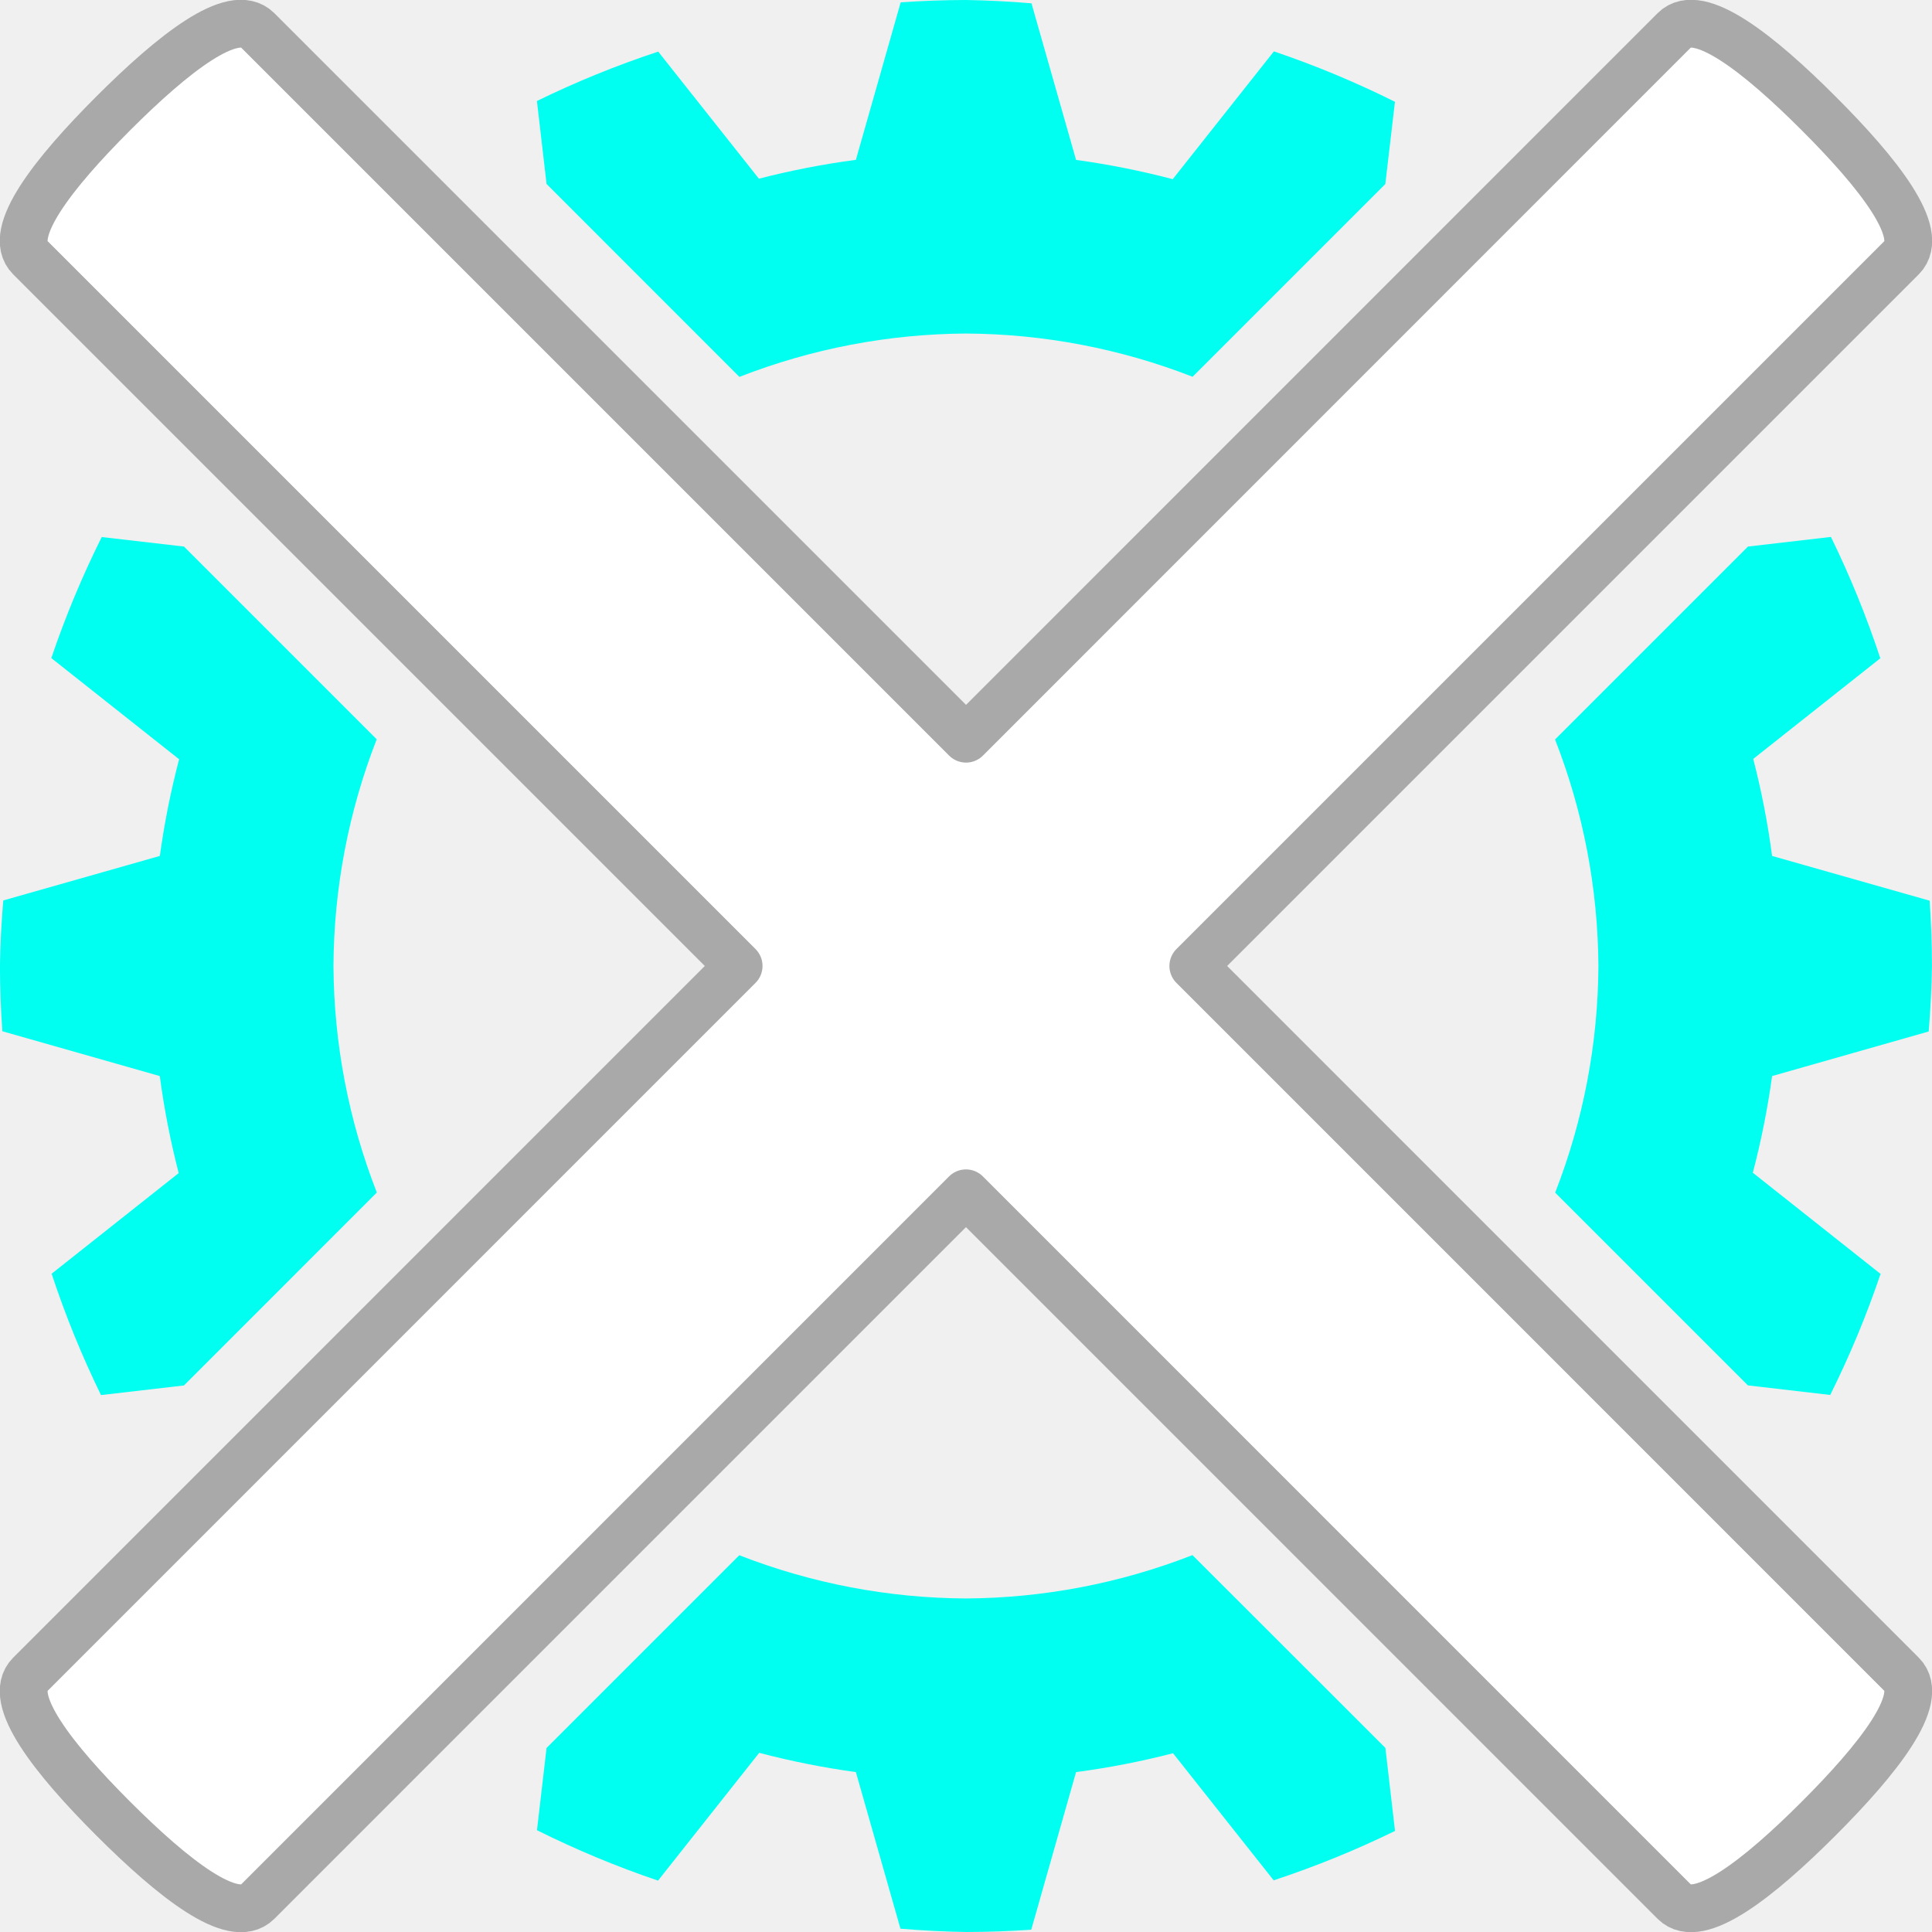
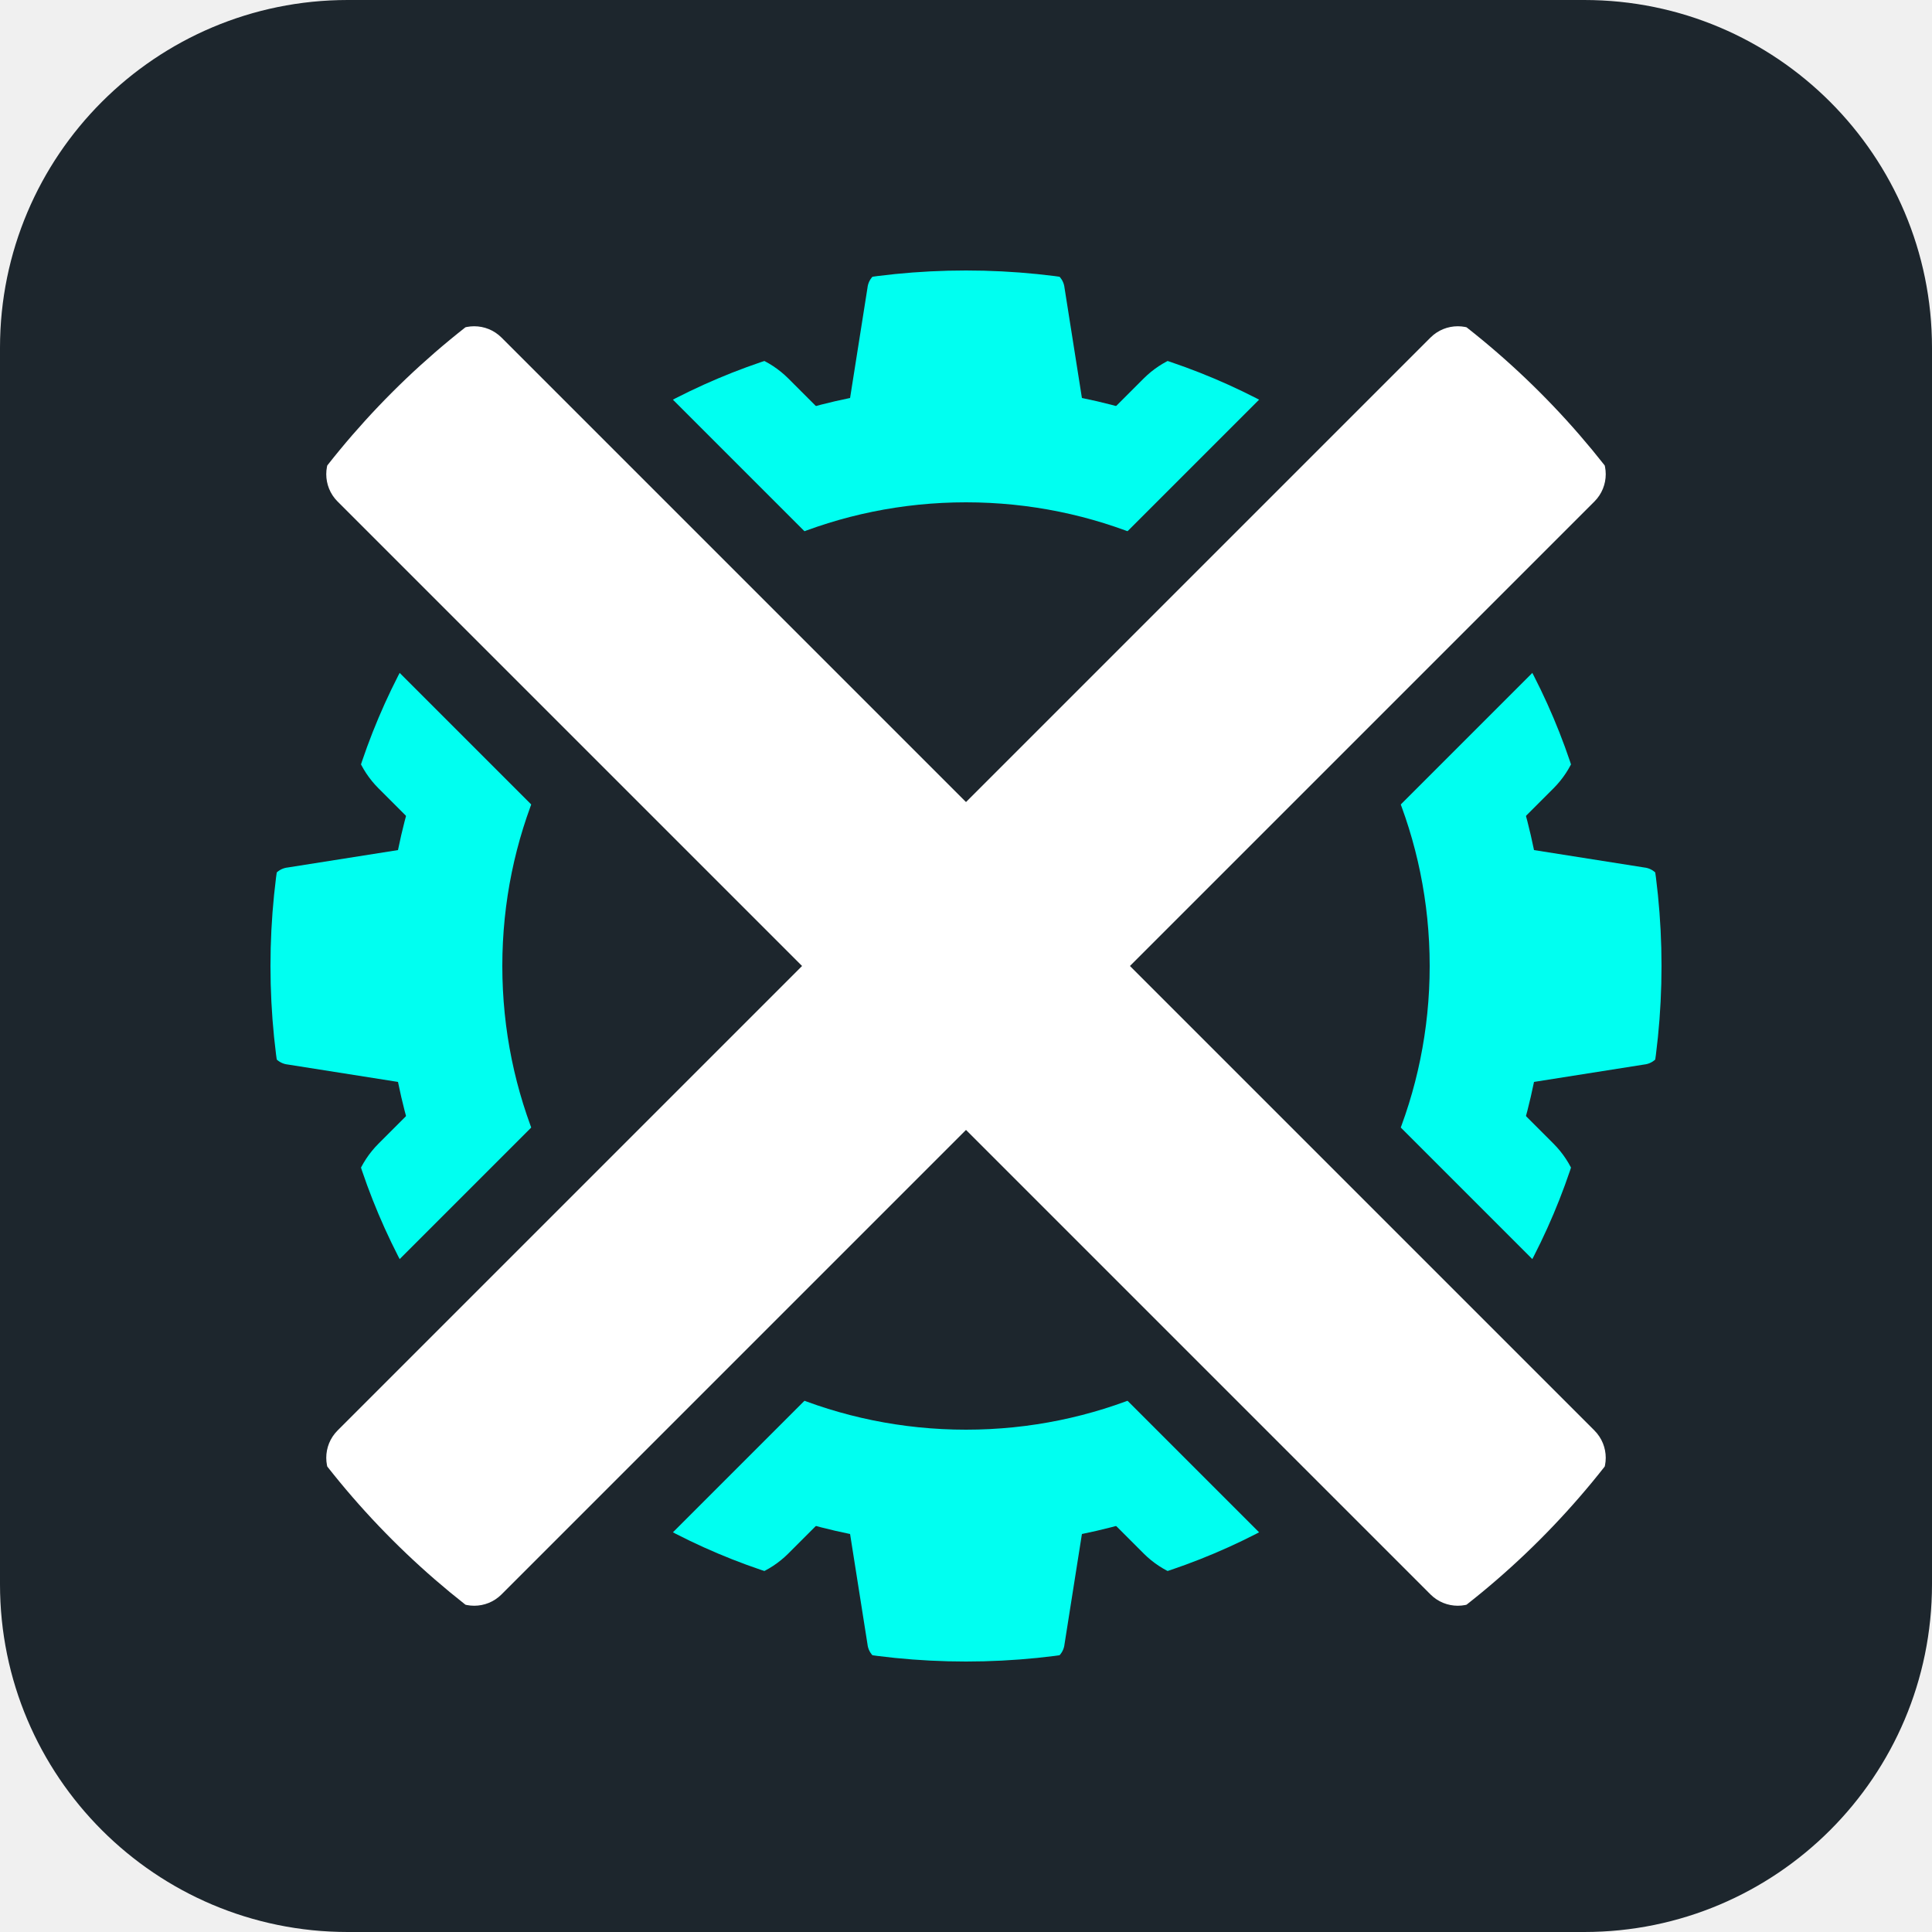
- <svg xmlns="http://www.w3.org/2000/svg" viewBox="0 0 32.079 32.079">
-   <path d="M31.578 4.275c.401-.401-.39-1.402-1.382-2.393C29.206.891 28.204.099 27.803.5L16.04 12.265 4.275.5C3.873.099 2.872.891 1.881 1.882.891 2.872.098 3.874.5 4.275l11.764 11.764L.5 27.804c-.402.401.39 1.402 1.381 2.393.991.99 1.992 1.783 2.394 1.382l11.764-11.765 11.764 11.765c.401.4 1.402-.391 2.393-1.382.991-.991 1.783-1.992 1.382-2.393L19.814 16.039z" fill="#fff" stroke="#a9a9a9" stroke-width=".794" stroke-linecap="square" stroke-linejoin="round" />
-   <path d="M16.039 0a16.04 16.04 0 00-1.084.039l-.744 2.615a13.525 13.525 0 00-1.61.313L10.929.857a16.04 16.04 0 00-2.014.82l.16 1.378 3.202 3.203a10.502 10.502 0 013.762-.72 10.502 10.502 0 013.763.718l3.2-3.2.16-1.366a16.04 16.04 0 00-2.01-.837l-1.68 2.122a13.525 13.525 0 00-1.605-.32l-.74-2.6A16.04 16.04 0 0016.039 0zm14.362 8.915l-1.378.16-3.203 3.203a10.502 10.502 0 01.72 3.761 10.502 10.502 0 01-.718 3.764l3.2 3.2 1.367.159a16.04 16.04 0 00.836-2.01l-2.121-1.68a13.525 13.525 0 00.32-1.605l2.6-.74a16.04 16.04 0 00.054-1.088 16.04 16.04 0 00-.038-1.084l-2.616-.743a13.525 13.525 0 00-.313-1.611l2.11-1.671a16.04 16.04 0 00-.82-2.015zm-28.712.002a16.04 16.04 0 00-.837 2.01l2.122 1.68a13.525 13.525 0 00-.32 1.605l-2.6.739a16.04 16.04 0 00-.055 1.088 16.04 16.04 0 00.04 1.084l2.614.744a13.525 13.525 0 00.314 1.611l-2.11 1.671a16.04 16.04 0 00.82 2.015l1.378-.16 3.202-3.203a10.502 10.502 0 01-.72-3.762 10.502 10.502 0 01.718-3.764l-3.2-3.2zM19.8 25.821a10.502 10.502 0 01-3.761.72 10.502 10.502 0 01-3.764-.718l-3.2 3.2-.159 1.366a16.04 16.04 0 002.01.837l1.68-2.122a13.525 13.525 0 001.605.32l.74 2.6a16.04 16.04 0 001.088.055 16.04 16.04 0 001.084-.038l.744-2.617a13.525 13.525 0 001.61-.313l1.671 2.11a16.04 16.04 0 002.015-.82l-.16-1.379z" fill="#00fff1" />
+ <svg xmlns="http://www.w3.org/2000/svg" viewBox="0 0 1 1">
+   <defs>
+     <rect id="diagonal-bar" x="0.17" y="0.35" width="0.66" height="0.3" rx="0.05" />
+     <rect id="x-bar" x="0.08" y="0.44" width="0.84" height="0.12" rx="0.02" />
+     <rect id="gap-bar" x="0.04" y="0.4" width="0.92" height="0.2" rx="0.06" />
+     <clipPath id="axis-limit">
+       <circle cx="0.5" cy="0.5" r="0.36" />
+     </clipPath>
+     <clipPath id="diagonal-limit">
+       <circle cx="0.5" cy="0.5" r="0.33" />
+     </clipPath>
+     <clipPath id="x-limit">
+       <circle cx="0.5" cy="0.5" r="0.42" />
+     </clipPath>
+     <clipPath id="gap-limit">
+       <circle cx="0.5" cy="0.5" r="0.46" />
+     </clipPath>
+     <path id="axis-tooth" d="M 0.794 0.44 L 0.851 0.449 A 0.01 0.01 0 0 1 0.86 0.459 L 0.86 0.541 A 0.01 0.01 0 0 1 0.851 0.551 L 0.794 0.56 Z" />
+     <g id="axis-teeth" clip-path="url(#axis-limit)">
+       <use href="#axis-tooth" />
+       <use href="#axis-tooth" transform="rotate(90 .5 .5)" />
+       <use href="#axis-tooth" transform="rotate(180 .5 .5)" />
+       <use href="#axis-tooth" transform="rotate(270 .5 .5)" />
+     </g>
+     <g id="diagonal-teeth" clip-path="url(#diagonal-limit)">
+       <use href="#diagonal-bar" transform="rotate(45 .5 .5)" />
+       <use href="#diagonal-bar" transform="rotate(-45 .5 .5)" />
+     </g>
+     <g id="x-shape" clip-path="url(#x-limit)">
+       <use href="#x-bar" transform="rotate(45 .5 .5)" />
+       <use href="#x-bar" transform="rotate(-45 .5 .5)" />
+     </g>
+     <g id="gap-shape" clip-path="url(#gap-limit)">
+       <use href="#gap-bar" transform="rotate(45 .5 .5)" />
+       <use href="#gap-bar" transform="rotate(-45 .5 .5)" />
+     </g>
+     <mask id="cog-cutouts" x="0" y="0" width="1" height="1" maskUnits="userSpaceOnUse" maskContentUnits="userSpaceOnUse" mask-type="luminance">
+       <rect width="1" height="1" fill="#fff" />
+       <circle cx=".5" cy=".5" r="0.24" fill="#000" />
+       <use href="#gap-shape" fill="#000" />
+     </mask>
+     <g id="cog-shape" mask="url(#cog-cutouts)">
+       <circle cx=".5" cy=".5" r="0.3" />
+       <use href="#axis-teeth" />
+       <use href="#diagonal-teeth" />
+     </g>
+   </defs>
+   <rect width="1" height="1" rx="0.18" fill="#1d262d" />
+   <use href="#cog-shape" fill="#00fff1" />
+   <use href="#x-shape" fill="#fff" />
</svg>
